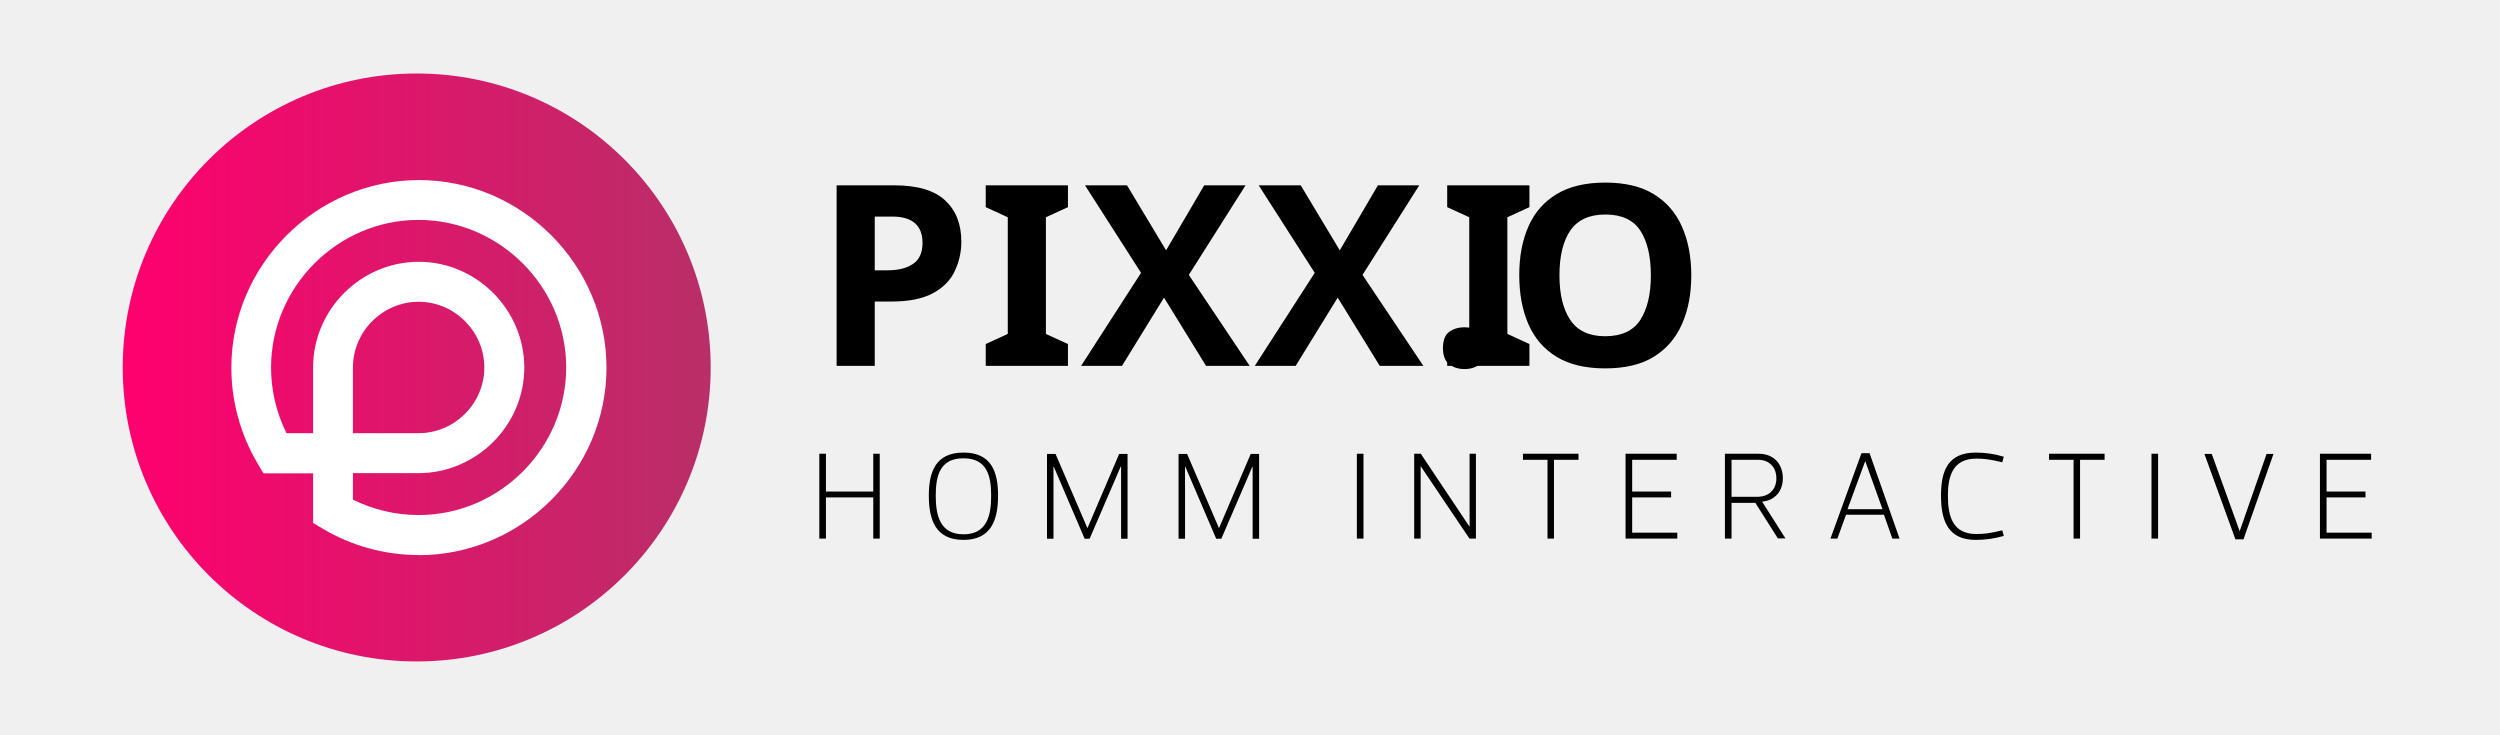
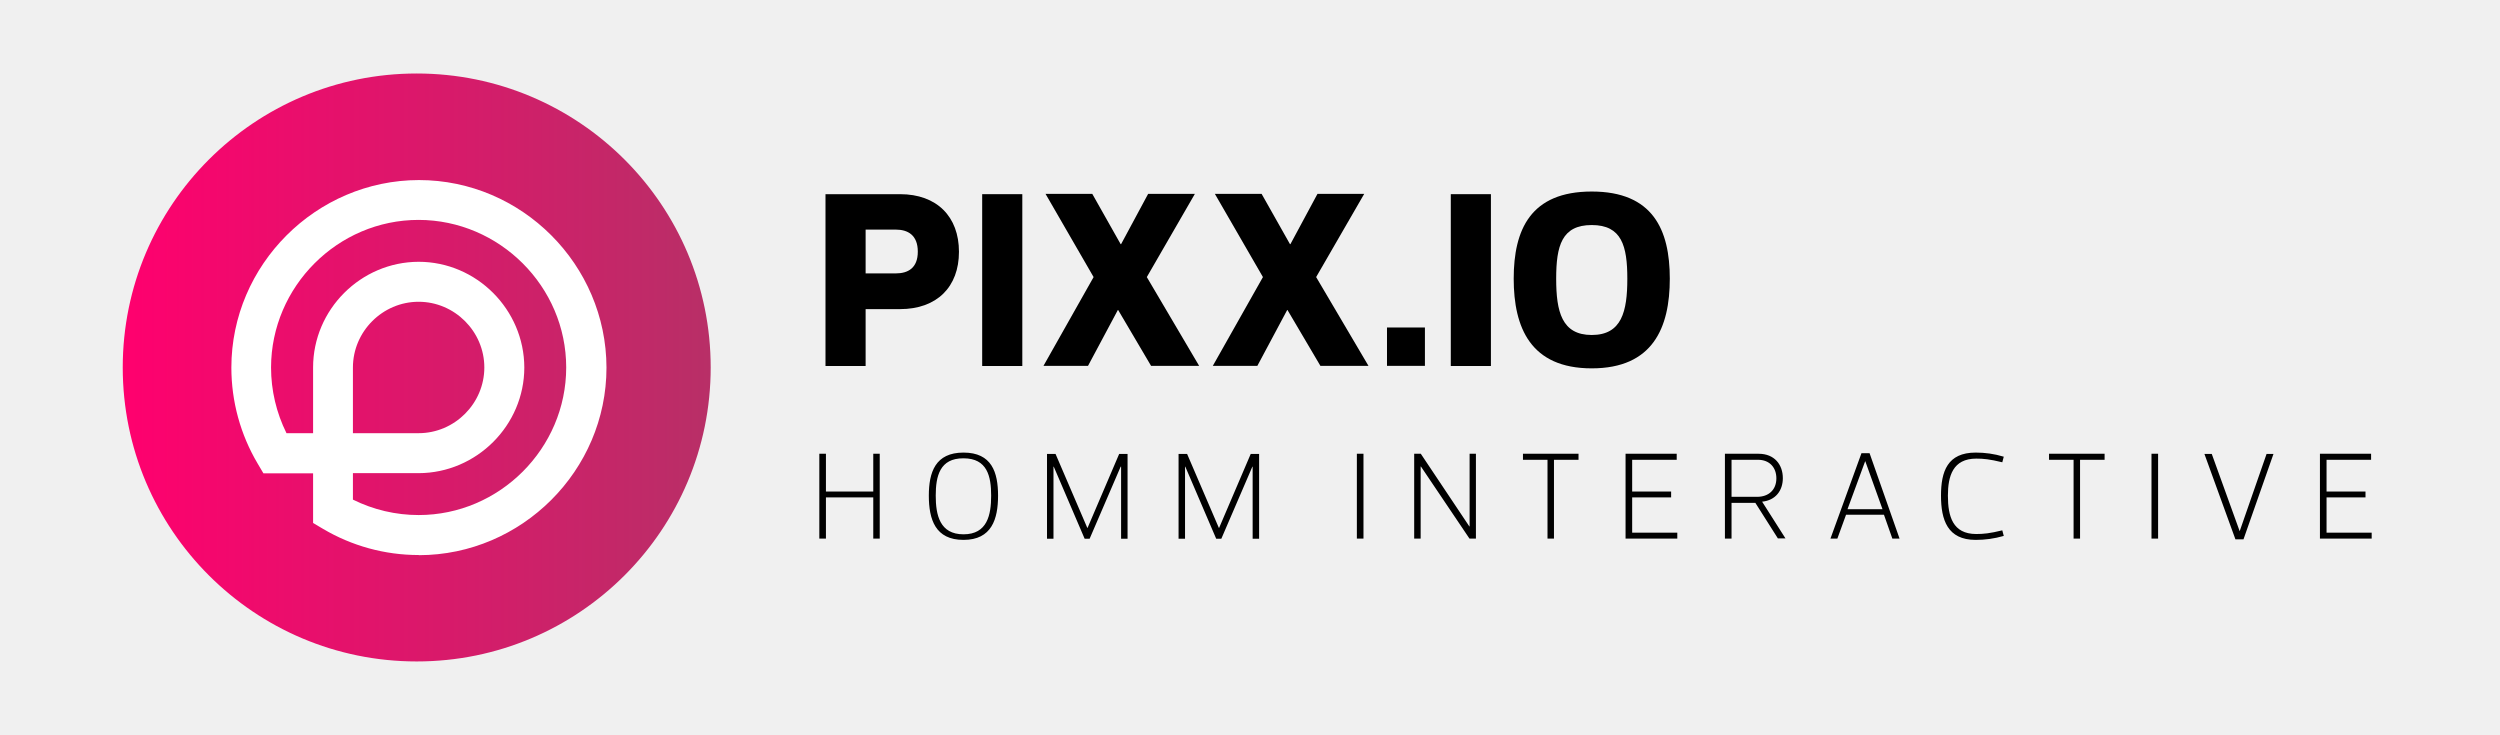
- <svg xmlns="http://www.w3.org/2000/svg" viewBox="0 0 170.08 50">
+ <svg xmlns="http://www.w3.org/2000/svg" id="uuid-5ec055fd-95db-4cf4-b4de-bdf01b6d2039" viewBox="0 0 170.08 50">
  <defs>
-     <linearGradient id="a" data-name="Unbenannter Verlauf 3" x1="8.35" y1="-552.95" x2="48.35" y2="-552.95" gradientTransform="matrix(1 0 0 -1 0 -527.95)" gradientUnits="userSpaceOnUse">
+     <linearGradient id="uuid-59d162dd-0994-4e1e-9c36-072d989c5508" x1="8.35" y1="-552.95" x2="48.35" y2="-552.95" gradientTransform="translate(0 -527.95) scale(1 -1)" gradientUnits="userSpaceOnUse">
      <stop offset="0" stop-color="#ff006e" />
      <stop offset="1" stop-color="#b82f67" />
    </linearGradient>
  </defs>
-   <path d="M55.74 36.64v-5.77h.45v2.57h3.22v-2.57h.44v5.77h-.44v-2.8h-3.22v2.8h-.45Zm7.45-2.92c0-1.59.44-2.93 2.36-2.93s2.35 1.34 2.35 2.93-.43 3.01-2.35 3.01-2.36-1.39-2.36-3.01Zm.47 0c0 1.31.27 2.63 1.89 2.63s1.88-1.32 1.88-2.63-.26-2.54-1.88-2.54c-1.62-.01-1.89 1.22-1.89 2.54Zm10.31 2.19h.02l2.15-5.03h.57v5.77h-.44v-4.9h-.03l-2.11 4.9h-.34l-2.1-4.9h-.02v4.9h-.44v-5.77h.58l2.16 5.03Zm8.95 0h.02l2.15-5.03h.57v5.77h-.44v-4.9h-.02l-2.11 4.9h-.35l-2.1-4.9h-.02v4.9h-.44v-5.77h.58l2.16 5.03Zm9.39.73v-5.77h.45v5.77h-.45Zm3.9 0v-5.77h.45l3.3 4.94h.02v-4.94h.43v5.77h-.44l-3.3-4.9h-.02v4.9h-.44Zm9.51-5.36v5.36h-.44v-5.36h-1.67v-.41h3.78v.41h-1.67Zm8.35 0h-3.03v2.16h2.65v.4h-2.65v2.4h3.07v.4h-3.52v-5.77h3.48v.41Zm6.89 5.36-1.54-2.43h-1.62v2.43h-.45v-5.77h2.29c1.09 0 1.65.75 1.65 1.66 0 .85-.5 1.51-1.41 1.6l1.59 2.5h-.51Zm-3.16-2.84h1.74c.78 0 1.31-.47 1.31-1.26 0-.73-.46-1.26-1.25-1.26h-1.8v2.52Zm10.37 1.22h-2.58l-.59 1.62h-.47l2.11-5.81h.55l2.04 5.81h-.49l-.57-1.62Zm-1.28-3.64-1.2 3.26h2.38l-1.17-3.26h-.01Zm7.52-.59c.63 0 1.25.08 1.91.28l-.1.38c-.86-.21-1.29-.25-1.77-.25-1.6 0-1.93 1.2-1.93 2.52 0 1.4.32 2.61 1.93 2.61.48 0 .92-.04 1.77-.25l.1.38c-.66.19-1.28.27-1.91.27-1.92 0-2.36-1.36-2.36-3.01s.44-2.93 2.36-2.93Zm7.1.49v5.36h-.44v-5.36h-1.67v-.41h3.78v.41h-1.67Zm4.86 5.36v-5.77h.45v5.77h-.45Zm6-.5 1.83-5.26h.47l-2.04 5.81h-.55l-2.11-5.81h.5l1.9 5.26Zm8.94-4.86h-3.03v2.16h2.65v.4h-2.65v2.4h3.07v.4h-3.52v-5.77h3.48v.41Z" />
-   <text transform="translate(55.37 24.89)" font-family="Prelo-ExtraBold, Prelo" font-size="17.2" font-weight="700">
-     <tspan x="0" y="0" letter-spacing=".02em">PIXX.</tspan>
-     <tspan x="42.54" y="0" letter-spacing="0em">I</tspan>
-     <tspan x="46.99" y="0" letter-spacing=".02em">O</tspan>
-   </text>
-   <circle cx="28.35" cy="25" r="20" fill="url(#a)" />
-   <path data-name="icon" d="M28.48 20.53c-2.45 0-4.47 2.02-4.47 4.47v4.47h4.47c2.45 0 4.47-2.02 4.47-4.47 0-2.45-2.02-4.47-4.47-4.47m-4.47 13.46c1.39.69 2.92 1.05 4.47 1.05 5.51 0 10.04-4.54 10.04-10.04 0-5.51-4.54-10.03-10.04-10.04-5.51 0-10.03 4.54-10.04 10.04 0 1.55.36 3.08 1.05 4.47h1.81V25c0-3.94 3.24-7.18 7.18-7.19 3.94 0 7.18 3.25 7.19 7.19 0 3.94-3.25 7.18-7.19 7.19h-4.47V34Zm4.47 3.77c-2.3 0-4.55-.62-6.52-1.79l-.66-.39V32.2h-3.38l-.39-.66a12.8 12.8 0 0 1-1.79-6.53c0-6.99 5.76-12.75 12.76-12.76 7 0 12.75 5.76 12.76 12.76 0 7-5.76 12.75-12.76 12.76" fill="#fff" />
+   <g id="uuid-9c28b780-d3a5-47aa-99dd-ee044ff825c2">
+     <path d="M55.74,36.64v-5.77h.45v2.57h3.22v-2.57h.44v5.77h-.44v-2.8h-3.22v2.8h-.45ZM63.19,33.72c0-1.59.44-2.93,2.36-2.93s2.35,1.34,2.35,2.93-.43,3.01-2.35,3.01-2.36-1.39-2.36-3.01ZM63.66,33.72c0,1.31.27,2.63,1.89,2.63s1.88-1.32,1.88-2.63-.26-2.54-1.88-2.54c-1.62-.01-1.89,1.22-1.89,2.54ZM73.97,35.91h.02l2.15-5.03h.57v5.77h-.44v-4.9h-.03l-2.11,4.9h-.34l-2.1-4.9h-.02v4.9h-.44v-5.77h.58l2.16,5.03ZM82.92,35.91h.02l2.15-5.03h.57v5.77h-.44v-4.9h-.02l-2.11,4.9h-.35l-2.1-4.9h-.02v4.9h-.44v-5.77h.58l2.16,5.03ZM92.31,36.64v-5.77h.45v5.77h-.45ZM96.21,36.64v-5.77h.45l3.3,4.94h.02v-4.94h.43v5.77h-.44l-3.3-4.9h-.02v4.9h-.44ZM105.72,31.28v5.36h-.44v-5.36h-1.67v-.41h3.78v.41h-1.67ZM114.07,31.28h-3.03v2.16h2.65v.4h-2.65v2.4h3.07v.4h-3.52v-5.77h3.48s0,.41,0,.41ZM120.96,36.64l-1.54-2.43h-1.62v2.43h-.45v-5.77h2.29c1.09,0,1.65.75,1.65,1.66,0,.85-.5,1.51-1.41,1.6l1.59,2.5h-.51,0ZM117.8,33.8h1.74c.78,0,1.31-.47,1.31-1.26,0-.73-.46-1.26-1.25-1.26h-1.8v2.52ZM128.17,35.02h-2.58l-.59,1.62h-.47l2.11-5.81h.55l2.04,5.81h-.49l-.57-1.62ZM126.89,31.38l-1.2,3.26h2.38l-1.17-3.26h-.01ZM134.41,30.79c.63,0,1.25.08,1.91.28l-.1.38c-.86-.21-1.29-.25-1.77-.25-1.6,0-1.93,1.2-1.93,2.52,0,1.4.32,2.61,1.93,2.61.48,0,.92-.04,1.77-.25l.1.38c-.66.19-1.28.27-1.91.27-1.92,0-2.36-1.36-2.36-3.01s.44-2.93,2.36-2.93ZM141.51,31.28v5.36h-.44v-5.36h-1.67v-.41h3.78v.41h-1.67ZM146.37,36.64v-5.77h.45v5.77h-.45ZM152.37,36.14l1.83-5.26h.47l-2.04,5.81h-.55l-2.11-5.81h.5l1.9,5.26ZM161.31,31.28h-3.03v2.16h2.65v.4h-2.65v2.4h3.07v.4h-3.52v-5.77h3.48v.41Z" />
+   </g>
+   <path d="M58.89,21.03v3.87h-2.73v-11.69h5.07c2.51,0,4.01,1.53,4.01,3.92s-1.5,3.9-4.01,3.9h-2.34ZM58.89,18.6h2.05c.83,0,1.5-.36,1.5-1.48s-.67-1.5-1.5-1.5h-2.05v2.97Z" />
+   <path d="M66.82,24.9v-11.69h2.73v11.69h-2.73Z" />
+   <path d="M76.08,21.09h-.03l-2.03,3.8h-3.03l3.41-6.04-3.27-5.66h3.18l1.93,3.42h.03l1.84-3.42h3.18l-3.27,5.66,3.56,6.04h-3.27l-2.24-3.8Z" />
+   <path d="M87.6,21.09h-.03l-2.03,3.8h-3.03l3.41-6.04-3.27-5.66h3.18l1.93,3.42h.03l1.84-3.42h3.18l-3.27,5.66,3.56,6.04h-3.27l-2.24-3.8Z" />
+   <path d="M96.94,22.28v2.61h-2.58v-2.61h2.58Z" />
+   <path d="M98.7,24.9v-11.69h2.73v11.69h-2.73Z" />
+   <path d="M102.98,18.96c0-3.34,1.15-5.93,5.31-5.93s5.31,2.6,5.31,5.93-1.15,6.1-5.31,6.1-5.31-2.77-5.31-6.1ZM105.87,18.96c0,2.24.38,3.83,2.42,3.83s2.42-1.6,2.42-3.83-.38-3.65-2.42-3.65-2.42,1.41-2.42,3.65Z" />
+   <g id="uuid-b6c49c6f-376c-4e48-93b3-127a41f9417c">
+     <circle id="uuid-91827e92-8154-436f-8f4e-b552152cac9d" cx="28.35" cy="25" r="20" fill="url(#uuid-59d162dd-0994-4e1e-9c36-072d989c5508)" />
+     <path id="uuid-29dd0637-6ae1-4c1c-9171-08f6846f03a1" d="M28.48,20.53c-2.45,0-4.47,2.02-4.47,4.47v4.47h4.47c2.45,0,4.47-2.02,4.47-4.47,0-2.45-2.02-4.47-4.47-4.47M24.01,33.99c1.39.69,2.92,1.05,4.47,1.05,5.51,0,10.04-4.54,10.04-10.04,0-5.51-4.54-10.03-10.04-10.04-5.51,0-10.03,4.54-10.04,10.04,0,1.55.36,3.08,1.05,4.47h1.81v-4.47c0-3.94,3.24-7.18,7.18-7.19,3.94,0,7.18,3.25,7.19,7.19,0,3.94-3.25,7.18-7.19,7.19h-4.47v1.81ZM28.48,37.76c-2.3,0-4.55-.62-6.52-1.79l-.66-.39v-3.38h-3.38l-.39-.66c-1.17-1.97-1.79-4.23-1.79-6.53,0-6.99,5.76-12.75,12.76-12.76,7,0,12.75,5.76,12.76,12.76,0,7-5.76,12.75-12.76,12.76" fill="#fff" />
+   </g>
</svg>
